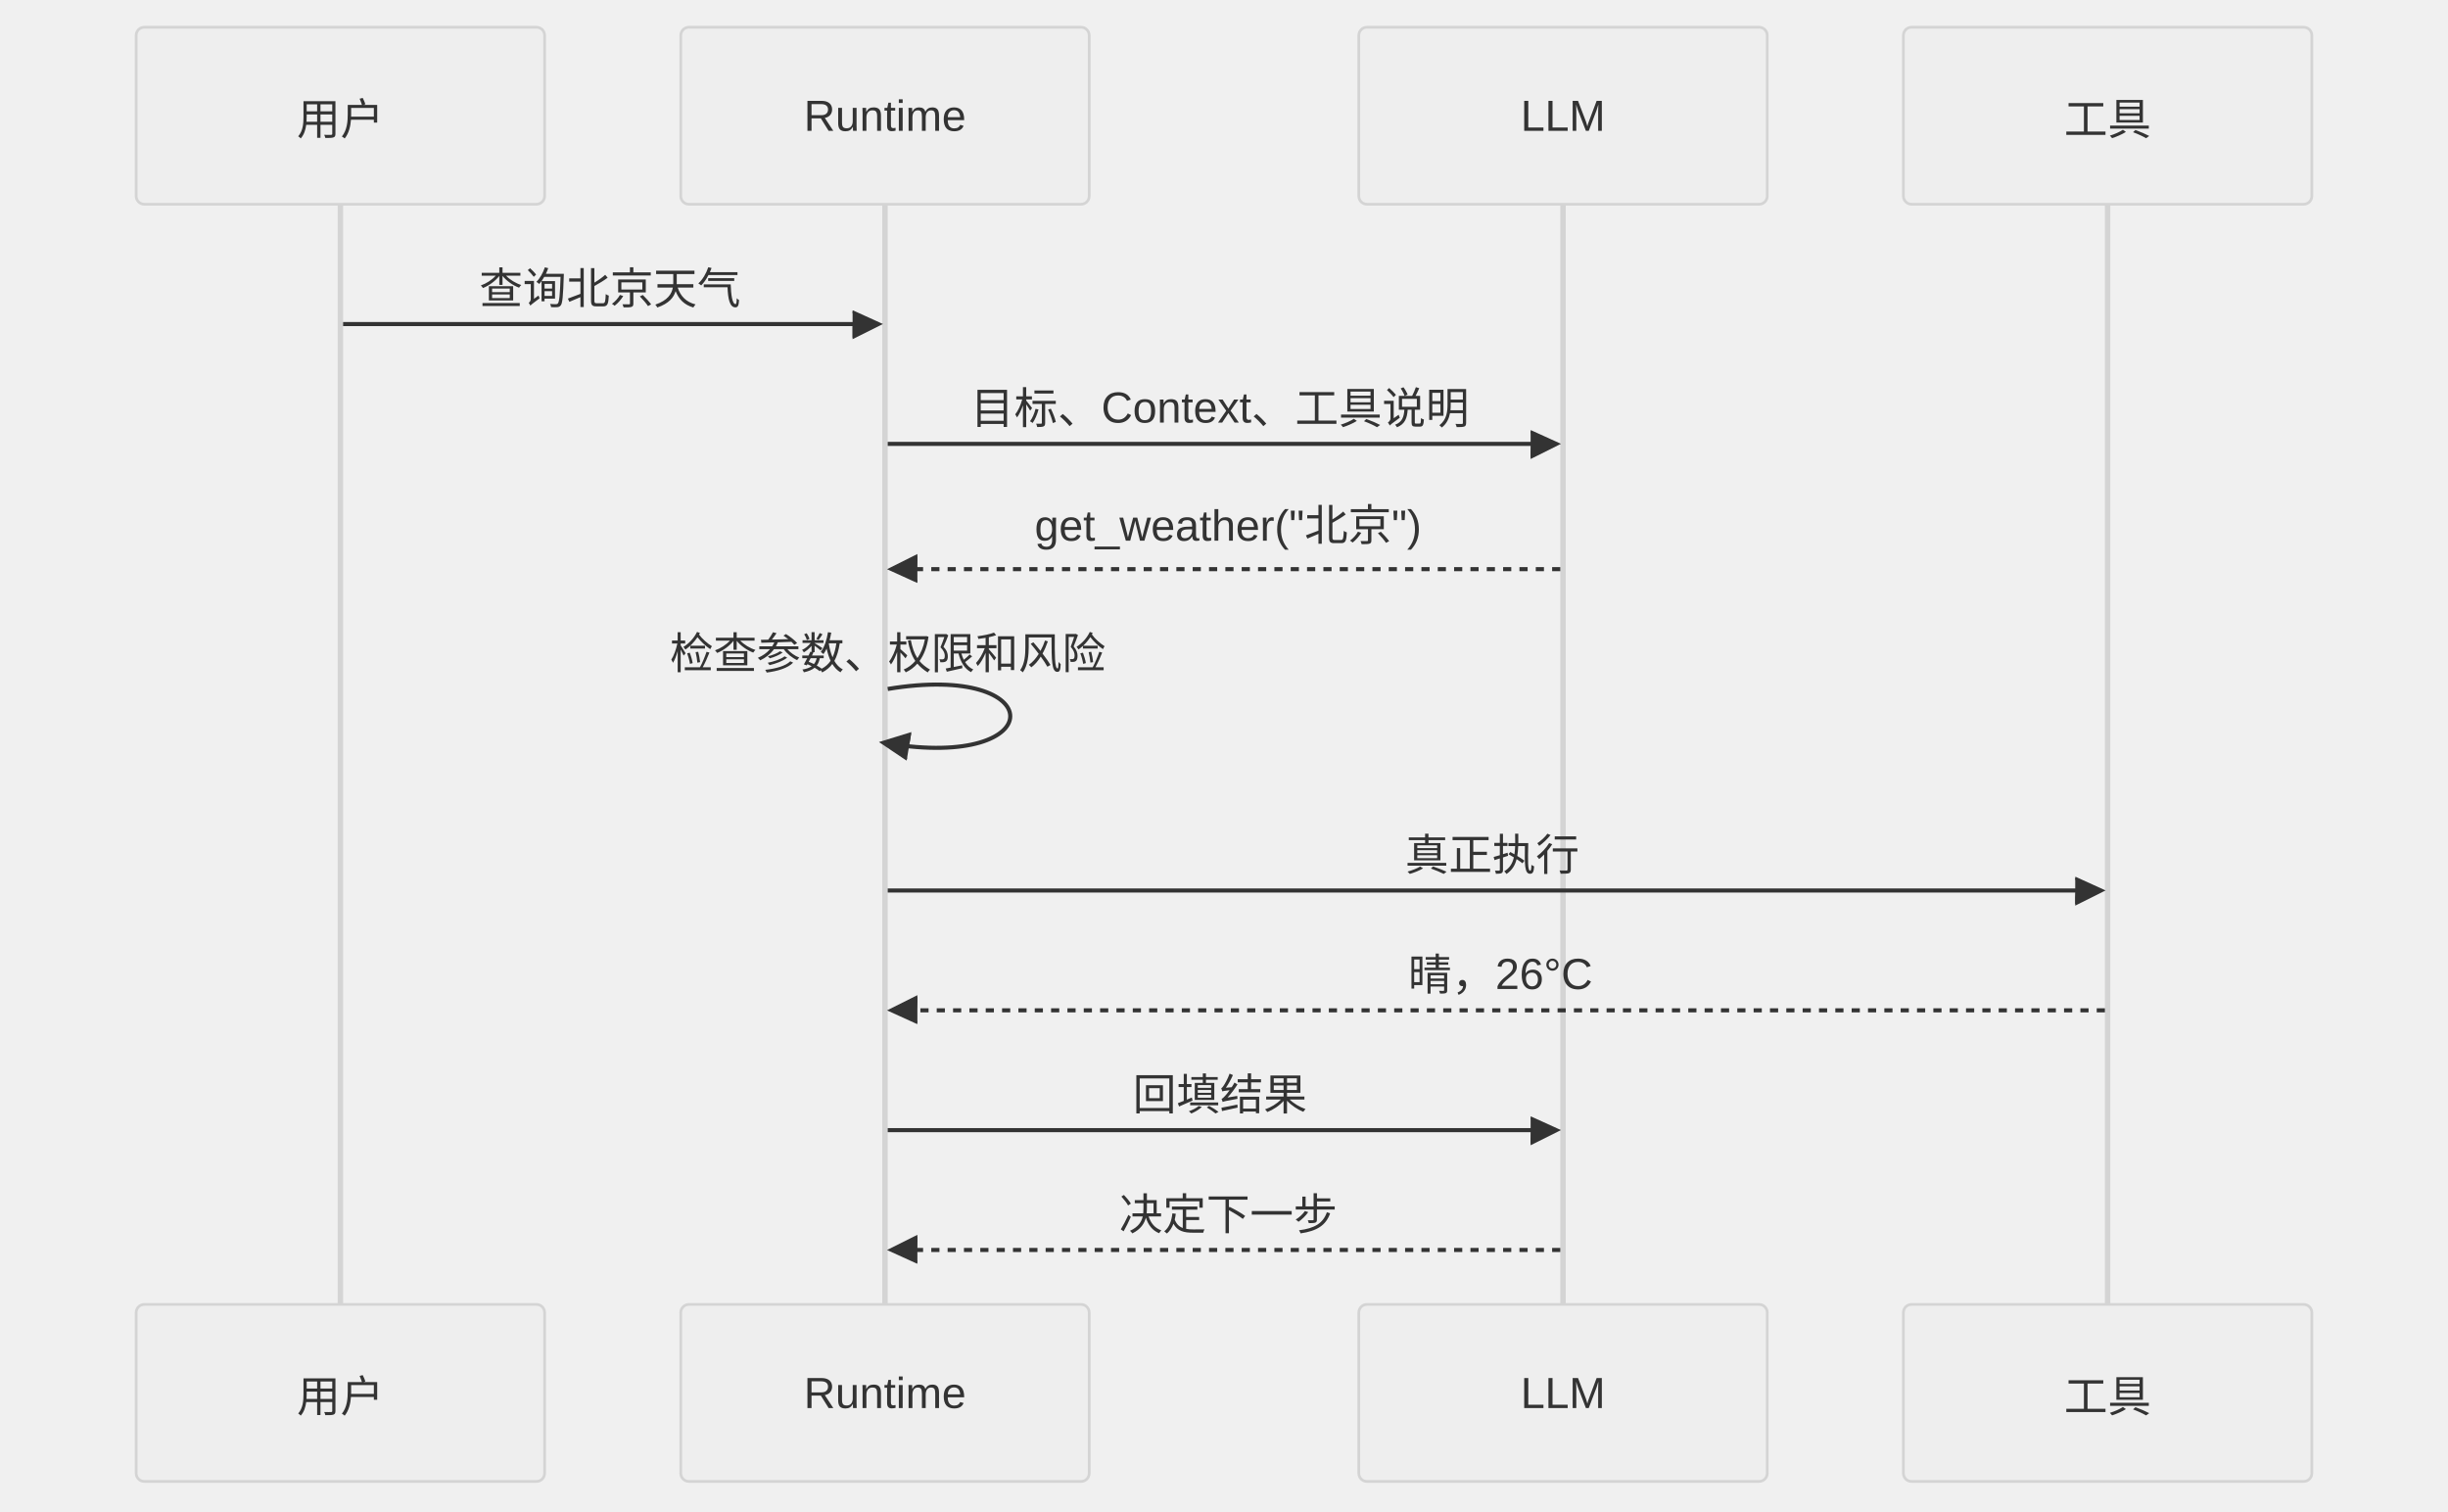
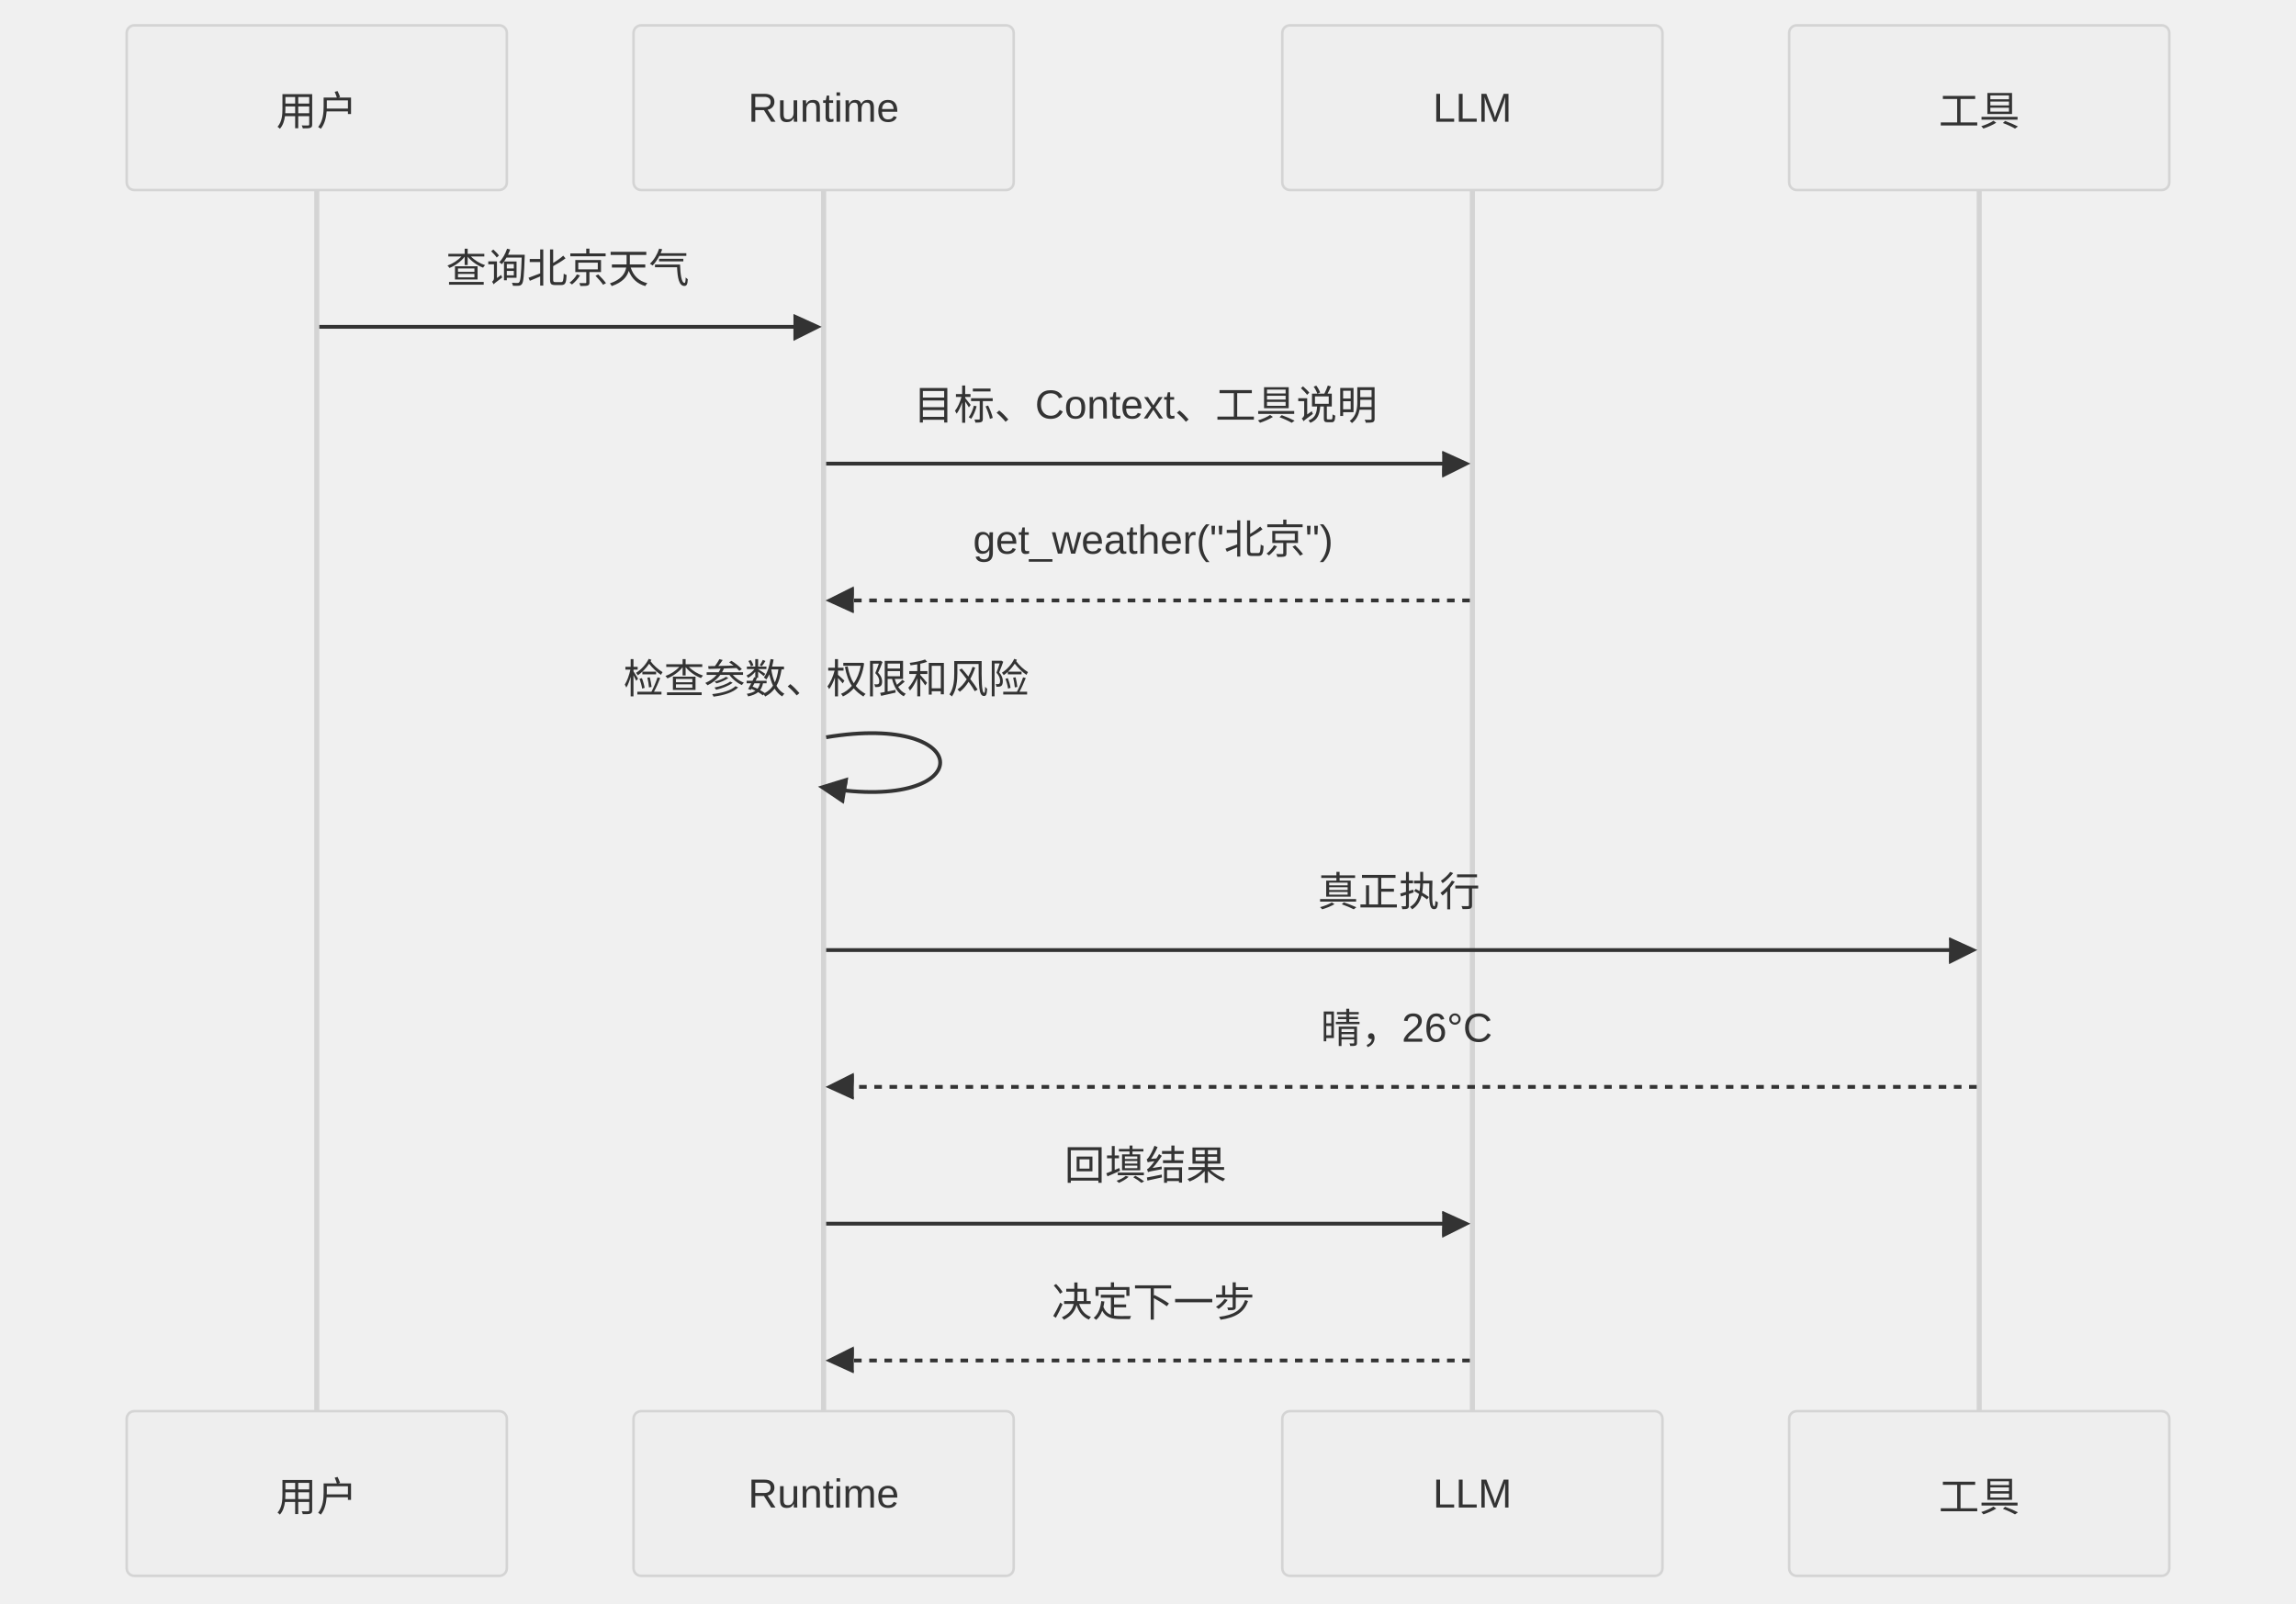
- <svg xmlns="http://www.w3.org/2000/svg" width="899" height="555" id="my-svg" style="max-width: 899px; background-color: white;" viewBox="-50 -10 899 555" role="graphics-document document" aria-roledescription="sequence">
+ <svg xmlns="http://www.w3.org/2000/svg" width="906" height="633" id="my-svg" style="max-width: 906px; background-color: white;" viewBox="-50 -10 906 633" role="graphics-document document" aria-roledescription="sequence">
  <g>
-     <rect x="649" y="469" fill="#eaeaea" stroke="#666" width="150" height="65" name="Tool" rx="3" ry="3" class="actor actor-bottom" />
-     <text x="724" y="501.5" dominant-baseline="central" alignment-baseline="central" class="actor actor-box" style="text-anchor: middle; font-size: 16px; font-weight: 400;">
-       <tspan x="724" dy="0">工具</tspan>
+     <rect x="656" y="547" fill="#eaeaea" stroke="#666" width="150" height="65" name="Tool" rx="3" ry="3" class="actor actor-bottom" />
+     <text x="731" y="579.5" dominant-baseline="central" alignment-baseline="central" class="actor actor-box" style="text-anchor: middle; font-size: 16px; font-weight: 400;">
+       <tspan x="731" dy="0">工具</tspan>
    </text>
  </g>
  <g>
-     <rect x="449" y="469" fill="#eaeaea" stroke="#666" width="150" height="65" name="Model" rx="3" ry="3" class="actor actor-bottom" />
-     <text x="524" y="501.5" dominant-baseline="central" alignment-baseline="central" class="actor actor-box" style="text-anchor: middle; font-size: 16px; font-weight: 400;">
-       <tspan x="524" dy="0">LLM</tspan>
+     <rect x="456" y="547" fill="#eaeaea" stroke="#666" width="150" height="65" name="Model" rx="3" ry="3" class="actor actor-bottom" />
+     <text x="531" y="579.5" dominant-baseline="central" alignment-baseline="central" class="actor actor-box" style="text-anchor: middle; font-size: 16px; font-weight: 400;">
+       <tspan x="531" dy="0">LLM</tspan>
    </text>
  </g>
  <g>
-     <rect x="200" y="469" fill="#eaeaea" stroke="#666" width="150" height="65" name="Runtime" rx="3" ry="3" class="actor actor-bottom" />
-     <text x="275" y="501.5" dominant-baseline="central" alignment-baseline="central" class="actor actor-box" style="text-anchor: middle; font-size: 16px; font-weight: 400;">
+     <rect x="200" y="547" fill="#eaeaea" stroke="#666" width="150" height="65" name="Runtime" rx="3" ry="3" class="actor actor-bottom" />
+     <text x="275" y="579.5" dominant-baseline="central" alignment-baseline="central" class="actor actor-box" style="text-anchor: middle; font-size: 16px; font-weight: 400;">
      <tspan x="275" dy="0">Runtime</tspan>
    </text>
  </g>
  <g>
-     <rect x="0" y="469" fill="#eaeaea" stroke="#666" width="150" height="65" name="User" rx="3" ry="3" class="actor actor-bottom" />
-     <text x="75" y="501.5" dominant-baseline="central" alignment-baseline="central" class="actor actor-box" style="text-anchor: middle; font-size: 16px; font-weight: 400;">
+     <rect x="0" y="547" fill="#eaeaea" stroke="#666" width="150" height="65" name="User" rx="3" ry="3" class="actor actor-bottom" />
+     <text x="75" y="579.5" dominant-baseline="central" alignment-baseline="central" class="actor actor-box" style="text-anchor: middle; font-size: 16px; font-weight: 400;">
      <tspan x="75" dy="0">用户</tspan>
    </text>
  </g>
  <g>
-     <line id="actor3" x1="724" y1="65" x2="724" y2="469" class="actor-line 200" stroke-width="0.5px" stroke="#999" name="Tool" data-et="life-line" data-id="Tool" />
+     <line id="actor3" x1="731" y1="65" x2="731" y2="547" class="actor-line 200" stroke-width="0.5px" stroke="#999" name="Tool" data-et="life-line" data-id="Tool" />
    <g id="root-3" data-et="participant" data-type="participant" data-id="Tool">
-       <rect x="649" y="0" fill="#eaeaea" stroke="#666" width="150" height="65" name="Tool" rx="3" ry="3" class="actor actor-top" />
-       <text x="724" y="32.5" dominant-baseline="central" alignment-baseline="central" class="actor actor-box" style="text-anchor: middle; font-size: 16px; font-weight: 400;">
-         <tspan x="724" dy="0">工具</tspan>
+       <rect x="656" y="0" fill="#eaeaea" stroke="#666" width="150" height="65" name="Tool" rx="3" ry="3" class="actor actor-top" />
+       <text x="731" y="32.5" dominant-baseline="central" alignment-baseline="central" class="actor actor-box" style="text-anchor: middle; font-size: 16px; font-weight: 400;">
+         <tspan x="731" dy="0">工具</tspan>
      </text>
    </g>
  </g>
  <g>
-     <line id="actor2" x1="524" y1="65" x2="524" y2="469" class="actor-line 200" stroke-width="0.5px" stroke="#999" name="Model" data-et="life-line" data-id="Model" />
+     <line id="actor2" x1="531" y1="65" x2="531" y2="547" class="actor-line 200" stroke-width="0.5px" stroke="#999" name="Model" data-et="life-line" data-id="Model" />
    <g id="root-2" data-et="participant" data-type="participant" data-id="Model">
-       <rect x="449" y="0" fill="#eaeaea" stroke="#666" width="150" height="65" name="Model" rx="3" ry="3" class="actor actor-top" />
-       <text x="524" y="32.5" dominant-baseline="central" alignment-baseline="central" class="actor actor-box" style="text-anchor: middle; font-size: 16px; font-weight: 400;">
-         <tspan x="524" dy="0">LLM</tspan>
+       <rect x="456" y="0" fill="#eaeaea" stroke="#666" width="150" height="65" name="Model" rx="3" ry="3" class="actor actor-top" />
+       <text x="531" y="32.5" dominant-baseline="central" alignment-baseline="central" class="actor actor-box" style="text-anchor: middle; font-size: 16px; font-weight: 400;">
+         <tspan x="531" dy="0">LLM</tspan>
      </text>
    </g>
  </g>
  <g>
-     <line id="actor1" x1="275" y1="65" x2="275" y2="469" class="actor-line 200" stroke-width="0.5px" stroke="#999" name="Runtime" data-et="life-line" data-id="Runtime" />
+     <line id="actor1" x1="275" y1="65" x2="275" y2="547" class="actor-line 200" stroke-width="0.5px" stroke="#999" name="Runtime" data-et="life-line" data-id="Runtime" />
    <g id="root-1" data-et="participant" data-type="participant" data-id="Runtime">
      <rect x="200" y="0" fill="#eaeaea" stroke="#666" width="150" height="65" name="Runtime" rx="3" ry="3" class="actor actor-top" />
      <text x="275" y="32.5" dominant-baseline="central" alignment-baseline="central" class="actor actor-box" style="text-anchor: middle; font-size: 16px; font-weight: 400;">
        <tspan x="275" dy="0">Runtime</tspan>
      </text>
    </g>
  </g>
  <g>
-     <line id="actor0" x1="75" y1="65" x2="75" y2="469" class="actor-line 200" stroke-width="0.5px" stroke="#999" name="User" data-et="life-line" data-id="User" />
+     <line id="actor0" x1="75" y1="65" x2="75" y2="547" class="actor-line 200" stroke-width="0.5px" stroke="#999" name="User" data-et="life-line" data-id="User" />
    <g id="root-0" data-et="participant" data-type="participant" data-id="User">
      <rect x="0" y="0" fill="#eaeaea" stroke="#666" width="150" height="65" name="User" rx="3" ry="3" class="actor actor-top" />
      <text x="75" y="32.5" dominant-baseline="central" alignment-baseline="central" class="actor actor-box" style="text-anchor: middle; font-size: 16px; font-weight: 400;">
        <tspan x="75" dy="0">用户</tspan>
      </text>
    </g>
  </g>
-   <style>#my-svg{font-family:"trebuchet ms",verdana,arial,sans-serif;font-size:16px;fill:#000000;}@keyframes edge-animation-frame{from{stroke-dashoffset:0;}}@keyframes dash{to{stroke-dashoffset:0;}}#my-svg .edge-animation-slow{stroke-dasharray:9,5!important;stroke-dashoffset:900;animation:dash 50s linear infinite;stroke-linecap:round;}#my-svg .edge-animation-fast{stroke-dasharray:9,5!important;stroke-dashoffset:900;animation:dash 20s linear infinite;stroke-linecap:round;}#my-svg .error-icon{fill:#552222;}#my-svg .error-text{fill:#552222;stroke:#552222;}#my-svg .edge-thickness-normal{stroke-width:1px;}#my-svg .edge-thickness-thick{stroke-width:3.5px;}#my-svg .edge-pattern-solid{stroke-dasharray:0;}#my-svg .edge-thickness-invisible{stroke-width:0;fill:none;}#my-svg .edge-pattern-dashed{stroke-dasharray:3;}#my-svg .edge-pattern-dotted{stroke-dasharray:2;}#my-svg .marker{fill:#666;stroke:#666;}#my-svg .marker.cross{stroke:#666;}#my-svg svg{font-family:"trebuchet ms",verdana,arial,sans-serif;font-size:16px;}#my-svg p{margin:0;}#my-svg .actor{stroke:hsl(0, 0%, 83%);fill:#eee;stroke-width:1;}#my-svg rect.actor.outer-path[data-look="neo"]{filter:drop-shadow( 1px 2px 2px rgba(185,185,185,1));}#my-svg rect.note[data-look="neo"]{stroke:#999;fill:#666;filter:drop-shadow( 1px 2px 2px rgba(185,185,185,1));}#my-svg text.actor&gt;tspan{fill:#333;stroke:none;}#my-svg .actor-line{stroke:hsl(0, 0%, 83%);}#my-svg .innerArc{stroke-width:1.5;stroke-dasharray:none;}#my-svg .messageLine0{stroke-width:1.5;stroke-dasharray:none;stroke:#333;}#my-svg .messageLine1{stroke-width:1.5;stroke-dasharray:2,2;stroke:#333;}#my-svg [id$="-arrowhead"] path{fill:#333;stroke:#333;}#my-svg .sequenceNumber{fill:white;}#my-svg [id$="-sequencenumber"]{fill:#333;}#my-svg [id$="-crosshead"] path{fill:#333;stroke:#333;}#my-svg .messageText{fill:#333;stroke:none;}#my-svg .labelBox{stroke:hsl(0, 0%, 83%);fill:#eee;filter:none;}#my-svg .labelText,#my-svg .labelText&gt;tspan{fill:#333;stroke:none;}#my-svg .loopText,#my-svg .loopText&gt;tspan{fill:#333;stroke:none;}#my-svg .sectionTitle,#my-svg .sectionTitle&gt;tspan{fill:#333;stroke:none;}#my-svg .loopLine{stroke-width:2px;stroke-dasharray:2,2;stroke:hsl(0, 0%, 83%);fill:hsl(0, 0%, 83%);}#my-svg .note{stroke:#999;fill:#666;}#my-svg .noteText,#my-svg .noteText&gt;tspan{fill:#fff;stroke:none;font-weight:normal;}#my-svg .activation0{fill:#f4f4f4;stroke:#666;}#my-svg .activation1{fill:#f4f4f4;stroke:#666;}#my-svg .activation2{fill:#f4f4f4;stroke:#666;}#my-svg .actorPopupMenu{position:absolute;}#my-svg .actorPopupMenuPanel{position:absolute;fill:#eee;box-shadow:0px 8px 16px 0px rgba(0,0,0,0.2);filter:drop-shadow(3px 5px 2px rgb(0 0 0 / 0.4));}#my-svg .actor-man circle,#my-svg line{fill:#eee;stroke-width:2px;}#my-svg g rect.rect{filter:drop-shadow( 1px 2px 2px rgba(185,185,185,1));stroke:#999;}#my-svg .node .neo-node{stroke:#999;}#my-svg [data-look="neo"].node rect,#my-svg [data-look="neo"].cluster rect,#my-svg [data-look="neo"].node polygon{stroke:url(#my-svg-gradient);filter:drop-shadow( 1px 2px 2px rgba(185,185,185,1));}#my-svg [data-look="neo"].swimlane.cluster rect{filter:none;}#my-svg [data-look="neo"].node path{stroke:url(#my-svg-gradient);stroke-width:1px;}#my-svg [data-look="neo"].node .outer-path{filter:drop-shadow( 1px 2px 2px rgba(185,185,185,1));}#my-svg [data-look="neo"].node .neo-line path{stroke:#999;filter:none;}#my-svg [data-look="neo"].node circle{stroke:url(#my-svg-gradient);filter:drop-shadow( 1px 2px 2px rgba(185,185,185,1));}#my-svg [data-look="neo"].node circle .state-start{fill:#000000;}#my-svg [data-look="neo"].icon-shape .icon{fill:url(#my-svg-gradient);filter:drop-shadow( 1px 2px 2px rgba(185,185,185,1));}#my-svg [data-look="neo"].icon-shape .icon-neo path{stroke:url(#my-svg-gradient);filter:drop-shadow( 1px 2px 2px rgba(185,185,185,1));}#my-svg :root{--mermaid-font-family:"trebuchet ms",verdana,arial,sans-serif;}</style>
+   <style>#my-svg{font-family:"trebuchet ms",verdana,arial,sans-serif;font-size:16px;fill:#000000;}@keyframes edge-animation-frame{from{stroke-dashoffset:0;}}@keyframes dash{to{stroke-dashoffset:0;}}#my-svg .edge-animation-slow{stroke-dasharray:9,5!important;stroke-dashoffset:900;animation:dash 50s linear infinite;stroke-linecap:round;}#my-svg .edge-animation-fast{stroke-dasharray:9,5!important;stroke-dashoffset:900;animation:dash 20s linear infinite;stroke-linecap:round;}#my-svg .error-icon{fill:#552222;}#my-svg .error-text{fill:#552222;stroke:#552222;}#my-svg .edge-thickness-normal{stroke-width:1px;}#my-svg .edge-thickness-thick{stroke-width:3.5px;}#my-svg .edge-pattern-solid{stroke-dasharray:0;}#my-svg .edge-thickness-invisible{stroke-width:0;fill:none;}#my-svg .edge-pattern-dashed{stroke-dasharray:3;}#my-svg .edge-pattern-dotted{stroke-dasharray:2;}#my-svg .marker{fill:#666;stroke:#666;}#my-svg .marker.cross{stroke:#666;}#my-svg svg{font-family:"trebuchet ms",verdana,arial,sans-serif;font-size:16px;}#my-svg p{margin:0;}#my-svg .actor{stroke:hsl(0, 0%, 83%);fill:#eee;stroke-width:1;}#my-svg rect.actor.outer-path[data-look="neo"]{filter:drop-shadow( 1px 2px 2px rgba(185,185,185,1));}#my-svg rect.note[data-look="neo"]{stroke:#999;fill:#666;filter:drop-shadow( 1px 2px 2px rgba(185,185,185,1));}#my-svg text.actor&gt;tspan{fill:#333;stroke:none;}#my-svg .actor-line{stroke:hsl(0, 0%, 83%);}#my-svg .innerArc{stroke-width:1.5;stroke-dasharray:none;}#my-svg .messageLine0{stroke-width:1.5;stroke-dasharray:none;stroke:#333;}#my-svg .messageLine1{stroke-width:1.5;stroke-dasharray:2,2;stroke:#333;}#my-svg [id$="-arrowhead"] path{fill:#333;stroke:#333;}#my-svg .sequenceNumber{fill:white;}#my-svg [id$="-sequencenumber"]{fill:#333;}#my-svg [id$="-crosshead"] path{fill:#333;stroke:#333;}#my-svg .messageText{fill:#333;stroke:none;}#my-svg .labelBox{stroke:hsl(0, 0%, 83%);fill:#eee;filter:none;}#my-svg .labelText,#my-svg .labelText&gt;tspan{fill:#333;stroke:none;}#my-svg .loopText,#my-svg .loopText&gt;tspan{fill:#333;stroke:none;}#my-svg .sectionTitle,#my-svg .sectionTitle&gt;tspan{fill:#333;stroke:none;}#my-svg .loopLine{stroke-width:2px;stroke-dasharray:2,2;stroke:hsl(0, 0%, 83%);fill:hsl(0, 0%, 83%);}#my-svg .note{stroke:#999;fill:#666;}#my-svg .noteText,#my-svg .noteText&gt;tspan{fill:#fff;stroke:none;font-weight:normal;}#my-svg .activation0{fill:#f4f4f4;stroke:#666;}#my-svg .activation1{fill:#f4f4f4;stroke:#666;}#my-svg .activation2{fill:#f4f4f4;stroke:#666;}#my-svg .actorPopupMenu{position:absolute;}#my-svg .actorPopupMenuPanel{position:absolute;fill:#eee;box-shadow:0px 8px 16px 0px rgba(0,0,0,0.2);filter:drop-shadow(3px 5px 2px rgb(0 0 0 / 0.4));}#my-svg .actor-man circle,#my-svg line{fill:#eee;stroke-width:2px;}#my-svg g rect.rect{filter:drop-shadow( 1px 2px 2px rgba(185,185,185,1));stroke:#999;}#my-svg .node .neo-node{stroke:#999;}#my-svg [data-look="neo"].node rect,#my-svg [data-look="neo"].cluster rect,#my-svg [data-look="neo"].node polygon{stroke:url(#my-svg-gradient);filter:drop-shadow( 1px 2px 2px rgba(185,185,185,1));}#my-svg [data-look="neo"].node path{stroke:url(#my-svg-gradient);stroke-width:1px;}#my-svg [data-look="neo"].node .outer-path{filter:drop-shadow( 1px 2px 2px rgba(185,185,185,1));}#my-svg [data-look="neo"].node .neo-line path{stroke:#999;filter:none;}#my-svg [data-look="neo"].node circle{stroke:url(#my-svg-gradient);filter:drop-shadow( 1px 2px 2px rgba(185,185,185,1));}#my-svg [data-look="neo"].node circle .state-start{fill:#000000;}#my-svg [data-look="neo"].icon-shape .icon{fill:url(#my-svg-gradient);filter:drop-shadow( 1px 2px 2px rgba(185,185,185,1));}#my-svg [data-look="neo"].icon-shape .icon-neo path{stroke:url(#my-svg-gradient);filter:drop-shadow( 1px 2px 2px rgba(185,185,185,1));}#my-svg :root{--mermaid-font-family:"trebuchet ms",verdana,arial,sans-serif;}</style>
  <g />
  <defs>
    <symbol id="my-svg-computer" width="24" height="24">
      <path transform="scale(.5)" d="M2 2v13h20v-13h-20zm18 11h-16v-9h16v9zm-10.228 6l.466-1h3.524l.467 1h-4.457zm14.228 3h-24l2-6h2.104l-1.33 4h18.45l-1.297-4h2.073l2 6zm-5-10h-14v-7h14v7z" />
    </symbol>
  </defs>
  <defs>
    <symbol id="my-svg-database" fill-rule="evenodd" clip-rule="evenodd">
      <path transform="scale(.5)" d="M12.258.001l.256.004.255.005.253.008.251.01.249.012.247.015.246.016.242.019.241.02.239.023.236.024.233.027.231.028.229.031.225.032.223.034.22.036.217.038.214.04.211.041.208.043.205.045.201.046.198.048.194.05.191.051.187.053.183.054.18.056.175.057.172.059.168.06.163.061.16.063.155.064.15.066.074.033.073.033.071.034.07.034.069.035.068.035.067.035.066.035.064.036.064.036.062.036.06.036.06.037.058.037.058.037.055.038.055.038.053.038.052.038.051.039.05.039.048.039.047.039.045.04.044.04.043.04.041.04.04.041.039.041.037.041.036.041.034.041.033.042.032.042.03.042.029.042.027.042.026.043.024.043.023.043.021.043.02.043.018.044.017.043.015.044.013.044.012.044.011.045.009.044.007.045.006.045.004.045.002.045.001.045v17l-.001.045-.002.045-.004.045-.006.045-.007.045-.009.044-.011.045-.012.044-.013.044-.015.044-.017.043-.018.044-.02.043-.021.043-.023.043-.024.043-.026.043-.027.042-.029.042-.03.042-.032.042-.033.042-.034.041-.036.041-.037.041-.039.041-.04.041-.041.04-.043.04-.044.04-.045.04-.047.039-.048.039-.05.039-.051.039-.052.038-.053.038-.055.038-.055.038-.058.037-.058.037-.06.037-.06.036-.062.036-.064.036-.064.036-.066.035-.067.035-.068.035-.069.035-.07.034-.071.034-.073.033-.074.033-.15.066-.155.064-.16.063-.163.061-.168.06-.172.059-.175.057-.18.056-.183.054-.187.053-.191.051-.194.05-.198.048-.201.046-.205.045-.208.043-.211.041-.214.04-.217.038-.22.036-.223.034-.225.032-.229.031-.231.028-.233.027-.236.024-.239.023-.241.02-.242.019-.246.016-.247.015-.249.012-.251.01-.253.008-.255.005-.256.004-.258.001-.258-.001-.256-.004-.255-.005-.253-.008-.251-.01-.249-.012-.247-.015-.245-.016-.243-.019-.241-.02-.238-.023-.236-.024-.234-.027-.231-.028-.228-.031-.226-.032-.223-.034-.22-.036-.217-.038-.214-.04-.211-.041-.208-.043-.204-.045-.201-.046-.198-.048-.195-.05-.19-.051-.187-.053-.184-.054-.179-.056-.176-.057-.172-.059-.167-.06-.164-.061-.159-.063-.155-.064-.151-.066-.074-.033-.072-.033-.072-.034-.07-.034-.069-.035-.068-.035-.067-.035-.066-.035-.064-.036-.063-.036-.062-.036-.061-.036-.06-.037-.058-.037-.057-.037-.056-.038-.055-.038-.053-.038-.052-.038-.051-.039-.049-.039-.049-.039-.046-.039-.046-.04-.044-.04-.043-.04-.041-.04-.04-.041-.039-.041-.037-.041-.036-.041-.034-.041-.033-.042-.032-.042-.03-.042-.029-.042-.027-.042-.026-.043-.024-.043-.023-.043-.021-.043-.02-.043-.018-.044-.017-.043-.015-.044-.013-.044-.012-.044-.011-.045-.009-.044-.007-.045-.006-.045-.004-.045-.002-.045-.001-.045v-17l.001-.045.002-.045.004-.045.006-.045.007-.045.009-.044.011-.045.012-.044.013-.044.015-.044.017-.043.018-.044.02-.043.021-.043.023-.043.024-.043.026-.043.027-.042.029-.042.03-.042.032-.042.033-.042.034-.041.036-.041.037-.041.039-.041.04-.041.041-.04.043-.04.044-.04.046-.04.046-.039.049-.039.049-.039.051-.039.052-.038.053-.038.055-.038.056-.038.057-.037.058-.037.06-.037.061-.036.062-.036.063-.036.064-.036.066-.035.067-.035.068-.035.069-.035.07-.034.072-.034.072-.033.074-.033.151-.066.155-.064.159-.063.164-.061.167-.06.172-.059.176-.057.179-.056.184-.054.187-.053.19-.051.195-.05.198-.048.201-.046.204-.045.208-.043.211-.041.214-.04.217-.038.22-.036.223-.034.226-.032.228-.031.231-.028.234-.027.236-.024.238-.023.241-.02.243-.019.245-.016.247-.015.249-.012.251-.01.253-.008.255-.005.256-.004.258-.001.258.001zm-9.258 20.499v.01l.001.021.003.021.004.022.005.021.006.022.007.022.009.023.01.022.011.023.012.023.013.023.015.023.016.024.017.023.018.024.019.024.021.024.022.025.023.024.024.025.052.049.056.05.061.051.066.051.07.051.075.051.079.052.084.052.088.052.092.052.097.052.102.051.105.052.11.052.114.051.119.051.123.051.127.05.131.05.135.05.139.048.144.049.147.047.152.047.155.047.16.045.163.045.167.043.171.043.176.041.178.041.183.039.187.039.19.037.194.035.197.035.202.033.204.031.209.03.212.029.216.027.219.025.222.024.226.021.23.02.233.018.236.016.24.015.243.012.246.01.249.008.253.005.256.004.259.001.26-.001.257-.004.254-.005.25-.008.247-.011.244-.012.241-.014.237-.016.233-.018.231-.021.226-.021.224-.024.22-.026.216-.027.212-.028.21-.031.205-.031.202-.034.198-.034.194-.036.191-.037.187-.039.183-.04.179-.04.175-.042.172-.043.168-.044.163-.045.16-.046.155-.046.152-.047.148-.048.143-.049.139-.049.136-.05.131-.05.126-.05.123-.051.118-.052.114-.051.11-.052.106-.052.101-.052.096-.052.092-.052.088-.053.083-.051.079-.052.074-.052.07-.051.065-.051.06-.051.056-.05.051-.05.023-.024.023-.025.021-.024.02-.024.019-.024.018-.024.017-.024.015-.023.014-.024.013-.023.012-.023.01-.023.01-.022.008-.022.006-.022.006-.022.004-.022.004-.021.001-.021.001-.021v-4.127l-.077.055-.08.053-.083.054-.085.053-.087.052-.09.052-.093.051-.095.05-.097.05-.1.049-.102.049-.105.048-.106.047-.109.047-.111.046-.114.045-.115.045-.118.044-.12.043-.122.042-.124.042-.126.041-.128.04-.13.04-.132.038-.134.038-.135.037-.138.037-.139.035-.142.035-.143.034-.144.033-.147.032-.148.031-.15.03-.151.03-.153.029-.154.027-.156.027-.158.026-.159.025-.161.024-.162.023-.163.022-.165.021-.166.02-.167.019-.169.018-.169.017-.171.016-.173.015-.173.014-.175.013-.175.012-.177.011-.178.01-.179.008-.179.008-.181.006-.182.005-.182.004-.184.003-.184.002h-.37l-.184-.002-.184-.003-.182-.004-.182-.005-.181-.006-.179-.008-.179-.008-.178-.01-.176-.011-.176-.012-.175-.013-.173-.014-.172-.015-.171-.016-.17-.017-.169-.018-.167-.019-.166-.02-.165-.021-.163-.022-.162-.023-.161-.024-.159-.025-.157-.026-.156-.027-.155-.027-.153-.029-.151-.03-.15-.03-.148-.031-.146-.032-.145-.033-.143-.034-.141-.035-.14-.035-.137-.037-.136-.037-.134-.038-.132-.038-.13-.04-.128-.04-.126-.041-.124-.042-.122-.042-.12-.044-.117-.043-.116-.045-.113-.045-.112-.046-.109-.047-.106-.047-.105-.048-.102-.049-.1-.049-.097-.05-.095-.05-.093-.052-.09-.051-.087-.052-.085-.053-.083-.054-.08-.054-.077-.054v4.127zm0-5.654v.011l.001.021.003.021.004.021.005.022.006.022.007.022.009.022.01.022.011.023.012.023.013.023.015.024.016.023.017.024.018.024.019.024.021.024.022.024.023.025.024.024.052.05.056.05.061.05.066.051.07.051.075.052.079.051.084.052.088.052.092.052.097.052.102.052.105.052.11.051.114.051.119.052.123.05.127.051.131.05.135.049.139.049.144.048.147.048.152.047.155.046.16.045.163.045.167.044.171.042.176.042.178.04.183.04.187.038.19.037.194.036.197.034.202.033.204.032.209.03.212.028.216.027.219.025.222.024.226.022.23.02.233.018.236.016.24.014.243.012.246.01.249.008.253.006.256.003.259.001.26-.001.257-.003.254-.006.25-.008.247-.01.244-.012.241-.015.237-.016.233-.018.231-.02.226-.022.224-.024.22-.025.216-.027.212-.029.21-.03.205-.032.202-.033.198-.035.194-.036.191-.037.187-.039.183-.039.179-.041.175-.042.172-.043.168-.044.163-.045.16-.045.155-.047.152-.047.148-.048.143-.048.139-.05.136-.049.131-.05.126-.051.123-.051.118-.051.114-.052.11-.052.106-.052.101-.052.096-.052.092-.052.088-.052.083-.052.079-.052.074-.051.07-.052.065-.051.06-.05.056-.051.051-.049.023-.025.023-.024.021-.025.02-.024.019-.024.018-.024.017-.024.015-.023.014-.023.013-.024.012-.022.01-.023.01-.023.008-.022.006-.022.006-.022.004-.021.004-.022.001-.021.001-.021v-4.139l-.077.054-.08.054-.083.054-.085.052-.087.053-.09.051-.093.051-.095.051-.097.05-.1.049-.102.049-.105.048-.106.047-.109.047-.111.046-.114.045-.115.044-.118.044-.12.044-.122.042-.124.042-.126.041-.128.04-.13.039-.132.039-.134.038-.135.037-.138.036-.139.036-.142.035-.143.033-.144.033-.147.033-.148.031-.15.03-.151.03-.153.028-.154.028-.156.027-.158.026-.159.025-.161.024-.162.023-.163.022-.165.021-.166.02-.167.019-.169.018-.169.017-.171.016-.173.015-.173.014-.175.013-.175.012-.177.011-.178.009-.179.009-.179.007-.181.007-.182.005-.182.004-.184.003-.184.002h-.37l-.184-.002-.184-.003-.182-.004-.182-.005-.181-.007-.179-.007-.179-.009-.178-.009-.176-.011-.176-.012-.175-.013-.173-.014-.172-.015-.171-.016-.17-.017-.169-.018-.167-.019-.166-.02-.165-.021-.163-.022-.162-.023-.161-.024-.159-.025-.157-.026-.156-.027-.155-.028-.153-.028-.151-.03-.15-.03-.148-.031-.146-.033-.145-.033-.143-.033-.141-.035-.14-.036-.137-.036-.136-.037-.134-.038-.132-.039-.13-.039-.128-.04-.126-.041-.124-.042-.122-.043-.12-.043-.117-.044-.116-.044-.113-.046-.112-.046-.109-.046-.106-.047-.105-.048-.102-.049-.1-.049-.097-.05-.095-.051-.093-.051-.09-.051-.087-.053-.085-.052-.083-.054-.08-.054-.077-.054v4.139zm0-5.666v.011l.001.02.003.022.004.021.005.022.006.021.007.022.009.023.01.022.011.023.012.023.013.023.015.023.016.024.017.024.018.023.019.024.021.025.022.024.023.024.024.025.052.05.056.05.061.05.066.051.07.051.075.052.079.051.084.052.088.052.092.052.097.052.102.052.105.051.11.052.114.051.119.051.123.051.127.05.131.05.135.05.139.049.144.048.147.048.152.047.155.046.16.045.163.045.167.043.171.043.176.042.178.04.183.04.187.038.19.037.194.036.197.034.202.033.204.032.209.03.212.028.216.027.219.025.222.024.226.021.23.02.233.018.236.017.24.014.243.012.246.01.249.008.253.006.256.003.259.001.26-.001.257-.003.254-.006.25-.008.247-.01.244-.013.241-.014.237-.016.233-.018.231-.02.226-.022.224-.024.22-.025.216-.027.212-.029.21-.03.205-.032.202-.033.198-.035.194-.036.191-.037.187-.039.183-.039.179-.041.175-.042.172-.043.168-.044.163-.045.16-.045.155-.047.152-.047.148-.048.143-.049.139-.049.136-.049.131-.051.126-.05.123-.051.118-.052.114-.051.11-.052.106-.052.101-.052.096-.052.092-.052.088-.052.083-.052.079-.052.074-.052.07-.051.065-.051.06-.051.056-.05.051-.049.023-.025.023-.025.021-.024.02-.024.019-.024.018-.024.017-.024.015-.023.014-.024.013-.023.012-.023.01-.022.01-.023.008-.022.006-.022.006-.022.004-.022.004-.021.001-.021.001-.021v-4.153l-.077.054-.08.054-.083.053-.085.053-.087.053-.09.051-.093.051-.095.051-.097.05-.1.049-.102.048-.105.048-.106.048-.109.046-.111.046-.114.046-.115.044-.118.044-.12.043-.122.043-.124.042-.126.041-.128.04-.13.039-.132.039-.134.038-.135.037-.138.036-.139.036-.142.034-.143.034-.144.033-.147.032-.148.032-.15.03-.151.03-.153.028-.154.028-.156.027-.158.026-.159.024-.161.024-.162.023-.163.023-.165.021-.166.02-.167.019-.169.018-.169.017-.171.016-.173.015-.173.014-.175.013-.175.012-.177.01-.178.01-.179.009-.179.007-.181.006-.182.006-.182.004-.184.003-.184.001-.185.001-.185-.001-.184-.001-.184-.003-.182-.004-.182-.006-.181-.006-.179-.007-.179-.009-.178-.01-.176-.01-.176-.012-.175-.013-.173-.014-.172-.015-.171-.016-.17-.017-.169-.018-.167-.019-.166-.02-.165-.021-.163-.023-.162-.023-.161-.024-.159-.024-.157-.026-.156-.027-.155-.028-.153-.028-.151-.03-.15-.03-.148-.032-.146-.032-.145-.033-.143-.034-.141-.034-.14-.036-.137-.036-.136-.037-.134-.038-.132-.039-.13-.039-.128-.041-.126-.041-.124-.041-.122-.043-.12-.043-.117-.044-.116-.044-.113-.046-.112-.046-.109-.046-.106-.048-.105-.048-.102-.048-.1-.05-.097-.049-.095-.051-.093-.051-.09-.052-.087-.052-.085-.053-.083-.053-.08-.054-.077-.054v4.153zm8.74-8.179l-.257.004-.254.005-.25.008-.247.011-.244.012-.241.014-.237.016-.233.018-.231.021-.226.022-.224.023-.22.026-.216.027-.212.028-.21.031-.205.032-.202.033-.198.034-.194.036-.191.038-.187.038-.183.04-.179.041-.175.042-.172.043-.168.043-.163.045-.16.046-.155.046-.152.048-.148.048-.143.048-.139.049-.136.05-.131.05-.126.051-.123.051-.118.051-.114.052-.11.052-.106.052-.101.052-.096.052-.092.052-.088.052-.083.052-.079.052-.074.051-.07.052-.065.051-.06.05-.056.05-.051.05-.023.025-.023.024-.021.024-.02.025-.019.024-.018.024-.017.023-.015.024-.014.023-.013.023-.012.023-.01.023-.01.022-.008.022-.006.023-.006.021-.004.022-.004.021-.001.021-.001.021.001.021.001.021.004.021.004.022.006.021.006.023.008.022.01.022.01.023.012.023.013.023.014.023.015.024.017.023.018.024.019.024.02.025.021.024.023.024.023.025.051.05.056.05.06.05.065.051.07.052.074.051.079.052.083.052.088.052.092.052.096.052.101.052.106.052.11.052.114.052.118.051.123.051.126.051.131.05.136.05.139.049.143.048.148.048.152.048.155.046.16.046.163.045.168.043.172.043.175.042.179.041.183.04.187.038.191.038.194.036.198.034.202.033.205.032.21.031.212.028.216.027.22.026.224.023.226.022.231.021.233.018.237.016.241.014.244.012.247.011.25.008.254.005.257.004.26.001.26-.001.257-.004.254-.005.25-.008.247-.011.244-.012.241-.014.237-.016.233-.018.231-.021.226-.022.224-.023.22-.026.216-.027.212-.028.21-.031.205-.032.202-.033.198-.034.194-.036.191-.038.187-.038.183-.04.179-.041.175-.042.172-.043.168-.043.163-.045.16-.046.155-.046.152-.048.148-.048.143-.048.139-.049.136-.05.131-.05.126-.051.123-.051.118-.051.114-.052.11-.052.106-.052.101-.052.096-.052.092-.052.088-.052.083-.052.079-.052.074-.051.07-.052.065-.051.06-.05.056-.05.051-.05.023-.025.023-.024.021-.024.02-.025.019-.024.018-.024.017-.023.015-.024.014-.023.013-.023.012-.023.01-.023.01-.022.008-.022.006-.023.006-.021.004-.022.004-.021.001-.021.001-.021-.001-.021-.001-.021-.004-.021-.004-.022-.006-.021-.006-.023-.008-.022-.01-.022-.01-.023-.012-.023-.013-.023-.014-.023-.015-.024-.017-.023-.018-.024-.019-.024-.02-.025-.021-.024-.023-.024-.023-.025-.051-.05-.056-.05-.06-.05-.065-.051-.07-.052-.074-.051-.079-.052-.083-.052-.088-.052-.092-.052-.096-.052-.101-.052-.106-.052-.11-.052-.114-.052-.118-.051-.123-.051-.126-.051-.131-.05-.136-.05-.139-.049-.143-.048-.148-.048-.152-.048-.155-.046-.16-.046-.163-.045-.168-.043-.172-.043-.175-.042-.179-.041-.183-.04-.187-.038-.191-.038-.194-.036-.198-.034-.202-.033-.205-.032-.21-.031-.212-.028-.216-.027-.22-.026-.224-.023-.226-.022-.231-.021-.233-.018-.237-.016-.241-.014-.244-.012-.247-.011-.25-.008-.254-.005-.257-.004-.26-.001-.26.001z" />
    </symbol>
  </defs>
  <defs>
    <symbol id="my-svg-clock" width="24" height="24">
      <path transform="scale(.5)" d="M12 2c5.514 0 10 4.486 10 10s-4.486 10-10 10-10-4.486-10-10 4.486-10 10-10zm0-2c-6.627 0-12 5.373-12 12s5.373 12 12 12 12-5.373 12-12-5.373-12-12-12zm5.848 12.459c.202.038.202.333.001.372-1.907.361-6.045 1.111-6.547 1.111-.719 0-1.301-.582-1.301-1.301 0-.512.77-5.447 1.125-7.445.034-.192.312-.181.343.014l.985 6.238 5.394 1.011z" />
    </symbol>
  </defs>
  <defs>
    <marker id="my-svg-arrowhead" refX="7.9" refY="5" markerUnits="userSpaceOnUse" markerWidth="12" markerHeight="12" orient="auto-start-reverse">
      <path d="M -1 0 L 10 5 L 0 10 z" />
    </marker>
  </defs>
  <defs>
    <marker id="my-svg-crosshead" markerWidth="15" markerHeight="8" orient="auto" refX="4" refY="4.5">
      <path fill="none" stroke="#000000" stroke-width="1pt" d="M 1,2 L 6,7 M 6,2 L 1,7" style="stroke-dasharray: 0, 0;" />
    </marker>
  </defs>
  <defs>
    <marker id="my-svg-filled-head" refX="15.5" refY="7" markerWidth="20" markerHeight="28" orient="auto">
      <path d="M 18,7 L9,13 L14,7 L9,1 Z" />
    </marker>
  </defs>
  <defs>
    <marker id="my-svg-sequencenumber" refX="15" refY="15" markerWidth="60" markerHeight="40" orient="auto">
      <circle cx="15" cy="15" r="6" />
    </marker>
  </defs>
  <defs>
    <marker id="my-svg-solidTopArrowHead" refX="7.9" refY="7.25" markerUnits="userSpaceOnUse" markerWidth="12" markerHeight="12" orient="auto-start-reverse">
      <path d="M 0 0 L 10 8 L 0 8 z" />
    </marker>
  </defs>
  <defs>
    <marker id="my-svg-solidBottomArrowHead" refX="7.9" refY="0.75" markerUnits="userSpaceOnUse" markerWidth="12" markerHeight="12" orient="auto-start-reverse">
      <path d="M 0 0 L 10 0 L 0 8 z" />
    </marker>
  </defs>
  <defs>
    <marker id="my-svg-stickTopArrowHead" refX="7.5" refY="7" markerUnits="userSpaceOnUse" markerWidth="12" markerHeight="12" orient="auto-start-reverse">
      <path d="M 0 0 L 7 7" stroke="black" stroke-width="1.5" fill="none" />
    </marker>
  </defs>
  <defs>
    <marker id="my-svg-stickBottomArrowHead" refX="7.5" refY="0" markerUnits="userSpaceOnUse" markerWidth="12" markerHeight="12" orient="auto-start-reverse">
      <path d="M 0 7 L 7 0" stroke="black" stroke-width="1.5" fill="none" />
    </marker>
  </defs>
  <text x="174" y="80" text-anchor="middle" dominant-baseline="middle" alignment-baseline="middle" class="messageText" dy="1em" style="font-size: 16px; font-weight: 400;">查询北京天气</text>
-   <line x1="76" y1="109" x2="271" y2="109" class="messageLine0" data-et="message" data-id="i0" data-from="User" data-to="Runtime" stroke-width="2" stroke="none" marker-end="url(#my-svg-arrowhead)" style="fill: none;" />
-   <text x="398" y="124" text-anchor="middle" dominant-baseline="middle" alignment-baseline="middle" class="messageText" dy="1em" style="font-size: 16px; font-weight: 400;">目标、Context、工具说明</text>
-   <line x1="276" y1="153" x2="520" y2="153" class="messageLine0" data-et="message" data-id="i1" data-from="Runtime" data-to="Model" stroke-width="2" stroke="none" marker-end="url(#my-svg-arrowhead)" style="fill: none;" />
-   <text x="401" y="168" text-anchor="middle" dominant-baseline="middle" alignment-baseline="middle" class="messageText" dy="1em" style="font-size: 16px; font-weight: 400;">get_weather("北京")</text>
-   <line x1="523" y1="199" x2="279" y2="199" class="messageLine1" data-et="message" data-id="i2" data-from="Model" data-to="Runtime" stroke-width="2" stroke="none" marker-end="url(#my-svg-arrowhead)" style="stroke-dasharray: 3, 3; fill: none;" />
-   <text x="276" y="214" text-anchor="middle" dominant-baseline="middle" alignment-baseline="middle" class="messageText" dy="1em" style="font-size: 16px; font-weight: 400;">检查参数、权限和风险</text>
-   <path d="M 276,243 C 336,233 336,273 276,263" class="messageLine0" data-et="message" data-id="i3" data-from="Runtime" data-to="Runtime" stroke-width="2" stroke="none" marker-end="url(#my-svg-arrowhead)" style="fill: none;" />
-   <text x="498" y="288" text-anchor="middle" dominant-baseline="middle" alignment-baseline="middle" class="messageText" dy="1em" style="font-size: 16px; font-weight: 400;">真正执行</text>
-   <line x1="276" y1="317" x2="720" y2="317" class="messageLine0" data-et="message" data-id="i4" data-from="Runtime" data-to="Tool" stroke-width="2" stroke="none" marker-end="url(#my-svg-arrowhead)" style="fill: none;" />
-   <text x="501" y="332" text-anchor="middle" dominant-baseline="middle" alignment-baseline="middle" class="messageText" dy="1em" style="font-size: 16px; font-weight: 400;">晴，26°C</text>
-   <line x1="723" y1="361" x2="279" y2="361" class="messageLine1" data-et="message" data-id="i5" data-from="Tool" data-to="Runtime" stroke-width="2" stroke="none" marker-end="url(#my-svg-arrowhead)" style="stroke-dasharray: 3, 3; fill: none;" />
-   <text x="398" y="376" text-anchor="middle" dominant-baseline="middle" alignment-baseline="middle" class="messageText" dy="1em" style="font-size: 16px; font-weight: 400;">回填结果</text>
-   <line x1="276" y1="405" x2="520" y2="405" class="messageLine0" data-et="message" data-id="i6" data-from="Runtime" data-to="Model" stroke-width="2" stroke="none" marker-end="url(#my-svg-arrowhead)" style="fill: none;" />
-   <text x="401" y="420" text-anchor="middle" dominant-baseline="middle" alignment-baseline="middle" class="messageText" dy="1em" style="font-size: 16px; font-weight: 400;">决定下一步</text>
-   <line x1="523" y1="449" x2="279" y2="449" class="messageLine1" data-et="message" data-id="i7" data-from="Model" data-to="Runtime" stroke-width="2" stroke="none" marker-end="url(#my-svg-arrowhead)" style="stroke-dasharray: 3, 3; fill: none;" />
+   <line x1="76" y1="119" x2="271" y2="119" class="messageLine0" data-et="message" data-id="i0" data-from="User" data-to="Runtime" stroke-width="2" stroke="none" marker-end="url(#my-svg-arrowhead)" style="fill: none;" />
+   <text x="402" y="134" text-anchor="middle" dominant-baseline="middle" alignment-baseline="middle" class="messageText" dy="1em" style="font-size: 16px; font-weight: 400;">目标、Context、工具说明</text>
+   <line x1="276" y1="173" x2="527" y2="173" class="messageLine0" data-et="message" data-id="i1" data-from="Runtime" data-to="Model" stroke-width="2" stroke="none" marker-end="url(#my-svg-arrowhead)" style="fill: none;" />
+   <text x="405" y="188" text-anchor="middle" dominant-baseline="middle" alignment-baseline="middle" class="messageText" dy="1em" style="font-size: 16px; font-weight: 400;">get_weather("北京")</text>
+   <line x1="530" y1="227" x2="279" y2="227" class="messageLine1" data-et="message" data-id="i2" data-from="Model" data-to="Runtime" stroke-width="2" stroke="none" marker-end="url(#my-svg-arrowhead)" style="stroke-dasharray: 3, 3; fill: none;" />
+   <text x="276" y="242" text-anchor="middle" dominant-baseline="middle" alignment-baseline="middle" class="messageText" dy="1em" style="font-size: 16px; font-weight: 400;">检查参数、权限和风险</text>
+   <path d="M 276,281 C 336,271 336,311 276,301" class="messageLine0" data-et="message" data-id="i3" data-from="Runtime" data-to="Runtime" stroke-width="2" stroke="none" marker-end="url(#my-svg-arrowhead)" style="fill: none;" />
+   <text x="502" y="326" text-anchor="middle" dominant-baseline="middle" alignment-baseline="middle" class="messageText" dy="1em" style="font-size: 16px; font-weight: 400;">真正执行</text>
+   <line x1="276" y1="365" x2="727" y2="365" class="messageLine0" data-et="message" data-id="i4" data-from="Runtime" data-to="Tool" stroke-width="2" stroke="none" marker-end="url(#my-svg-arrowhead)" style="fill: none;" />
+   <text x="505" y="380" text-anchor="middle" dominant-baseline="middle" alignment-baseline="middle" class="messageText" dy="1em" style="font-size: 16px; font-weight: 400;">晴，26°C</text>
+   <line x1="730" y1="419" x2="279" y2="419" class="messageLine1" data-et="message" data-id="i5" data-from="Tool" data-to="Runtime" stroke-width="2" stroke="none" marker-end="url(#my-svg-arrowhead)" style="stroke-dasharray: 3, 3; fill: none;" />
+   <text x="402" y="434" text-anchor="middle" dominant-baseline="middle" alignment-baseline="middle" class="messageText" dy="1em" style="font-size: 16px; font-weight: 400;">回填结果</text>
+   <line x1="276" y1="473" x2="527" y2="473" class="messageLine0" data-et="message" data-id="i6" data-from="Runtime" data-to="Model" stroke-width="2" stroke="none" marker-end="url(#my-svg-arrowhead)" style="fill: none;" />
+   <text x="405" y="488" text-anchor="middle" dominant-baseline="middle" alignment-baseline="middle" class="messageText" dy="1em" style="font-size: 16px; font-weight: 400;">决定下一步</text>
+   <line x1="530" y1="527" x2="279" y2="527" class="messageLine1" data-et="message" data-id="i7" data-from="Model" data-to="Runtime" stroke-width="2" stroke="none" marker-end="url(#my-svg-arrowhead)" style="stroke-dasharray: 3, 3; fill: none;" />
</svg>
